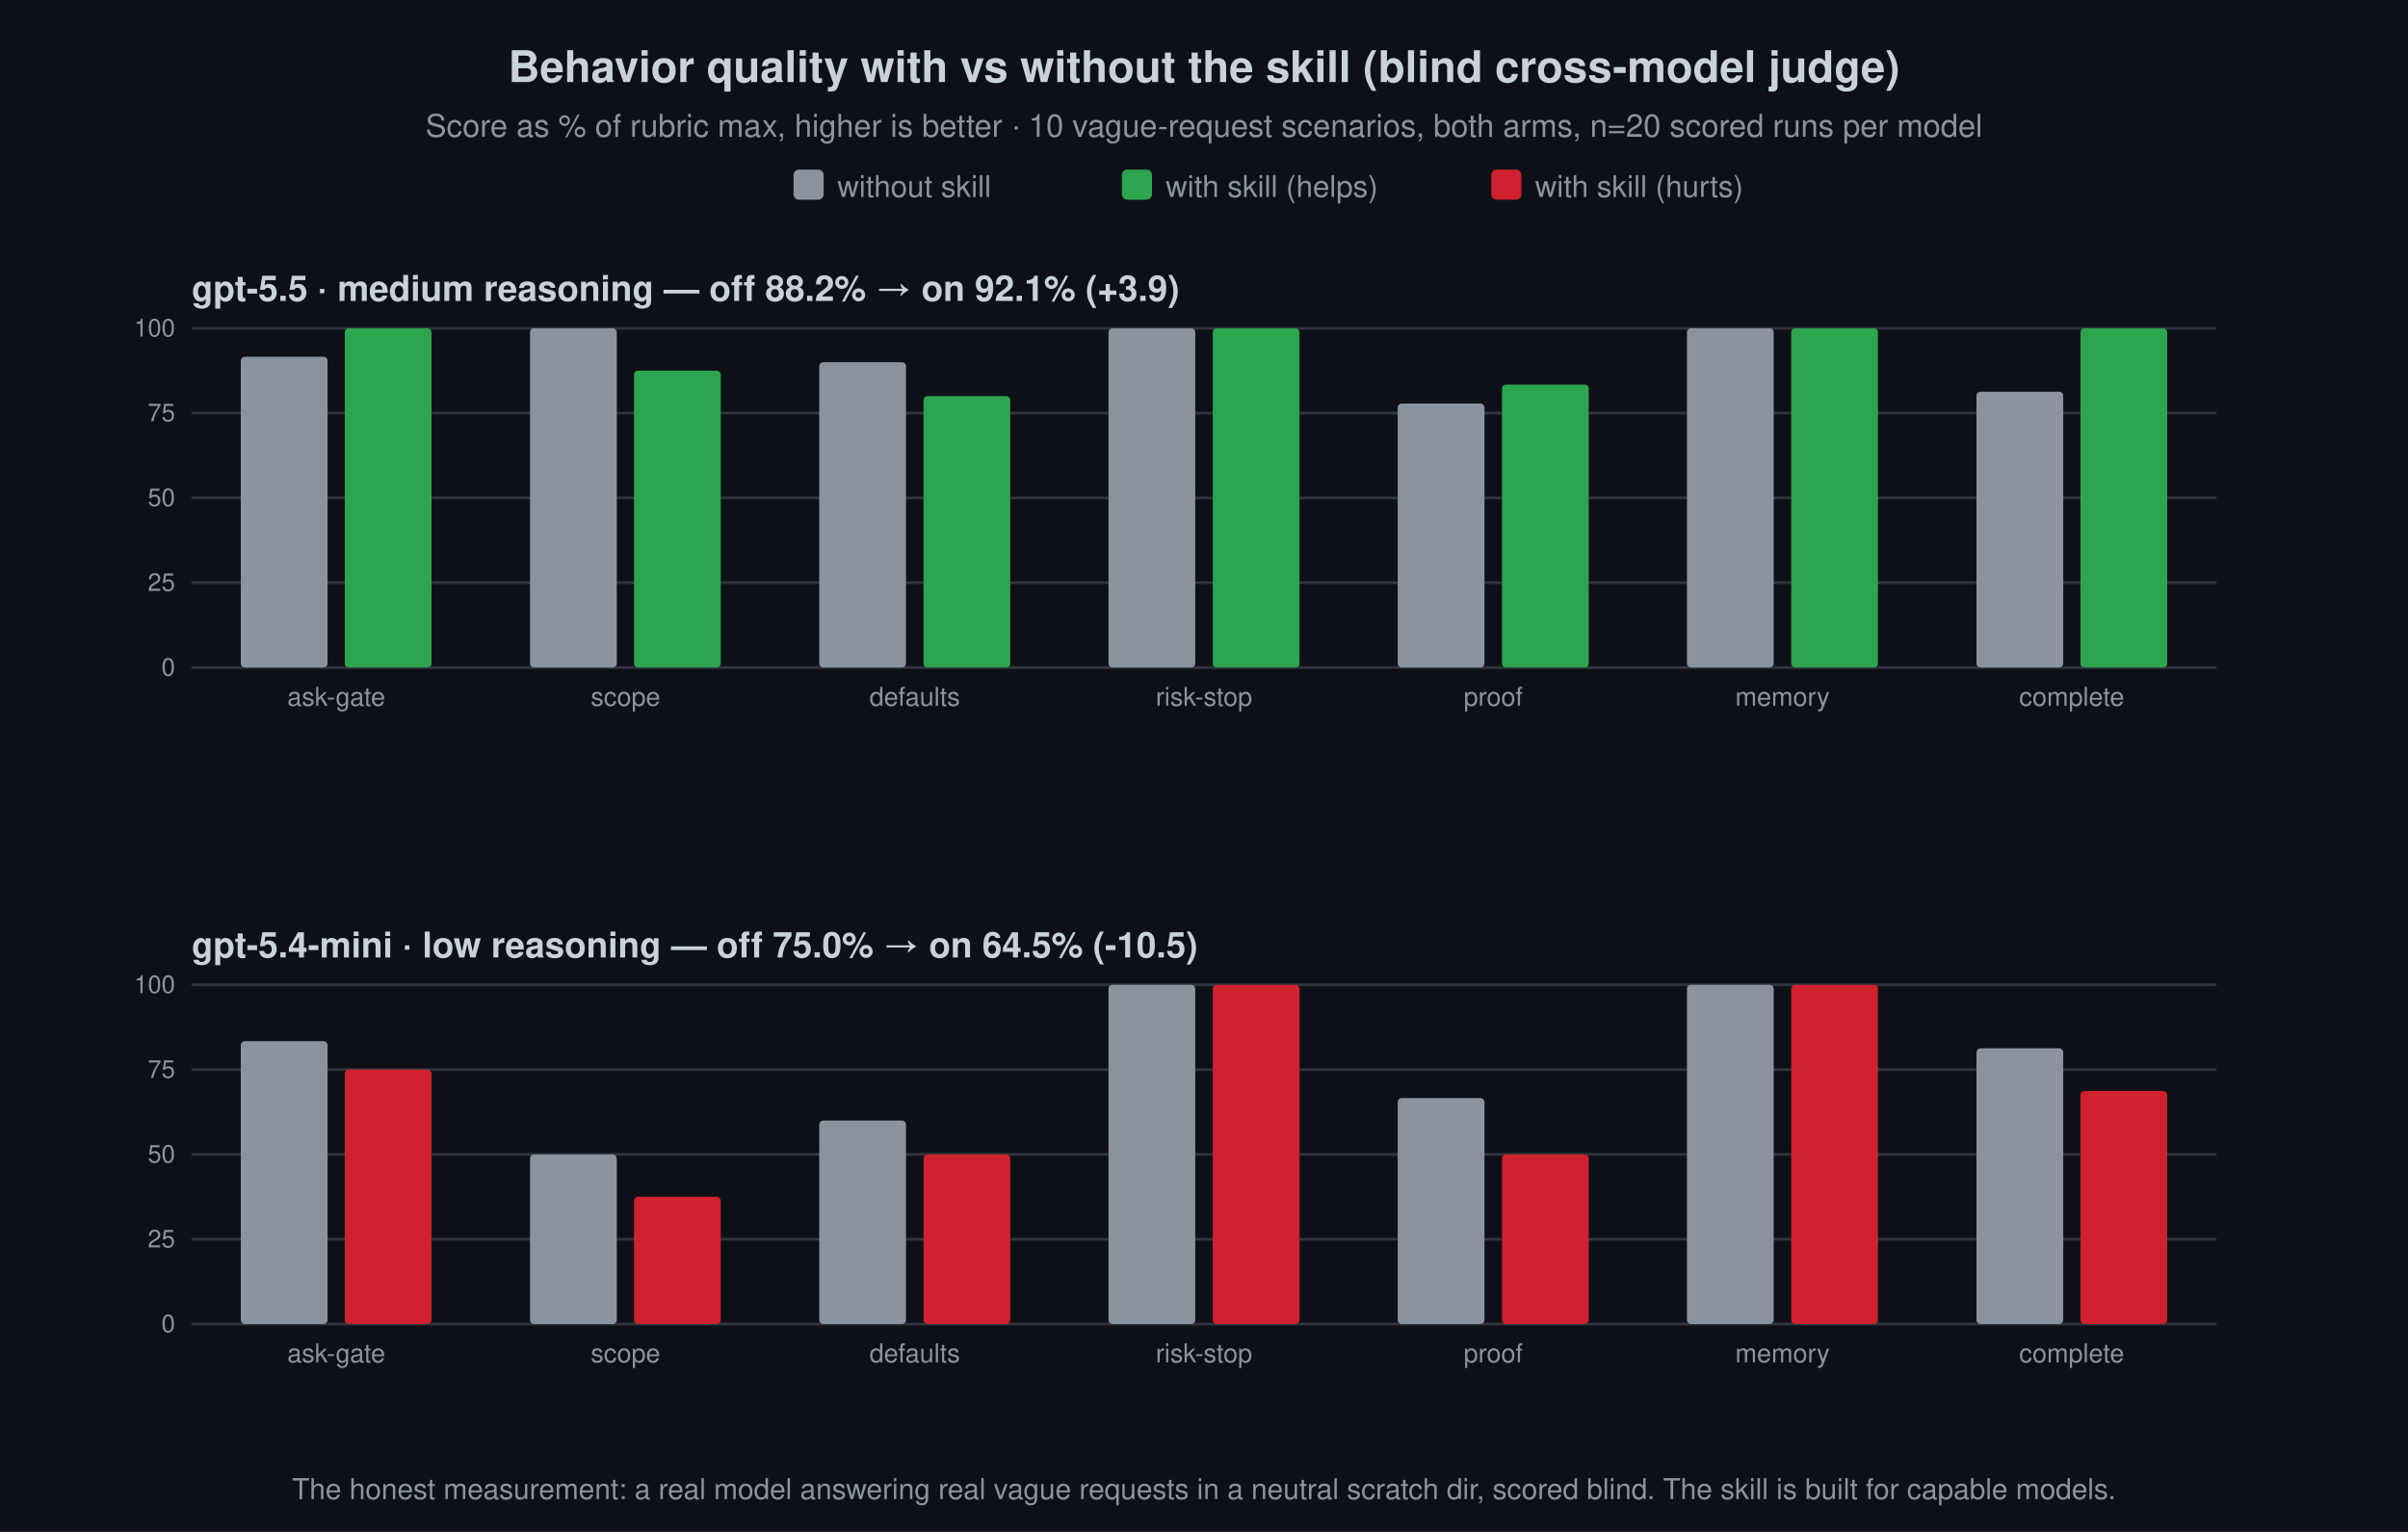
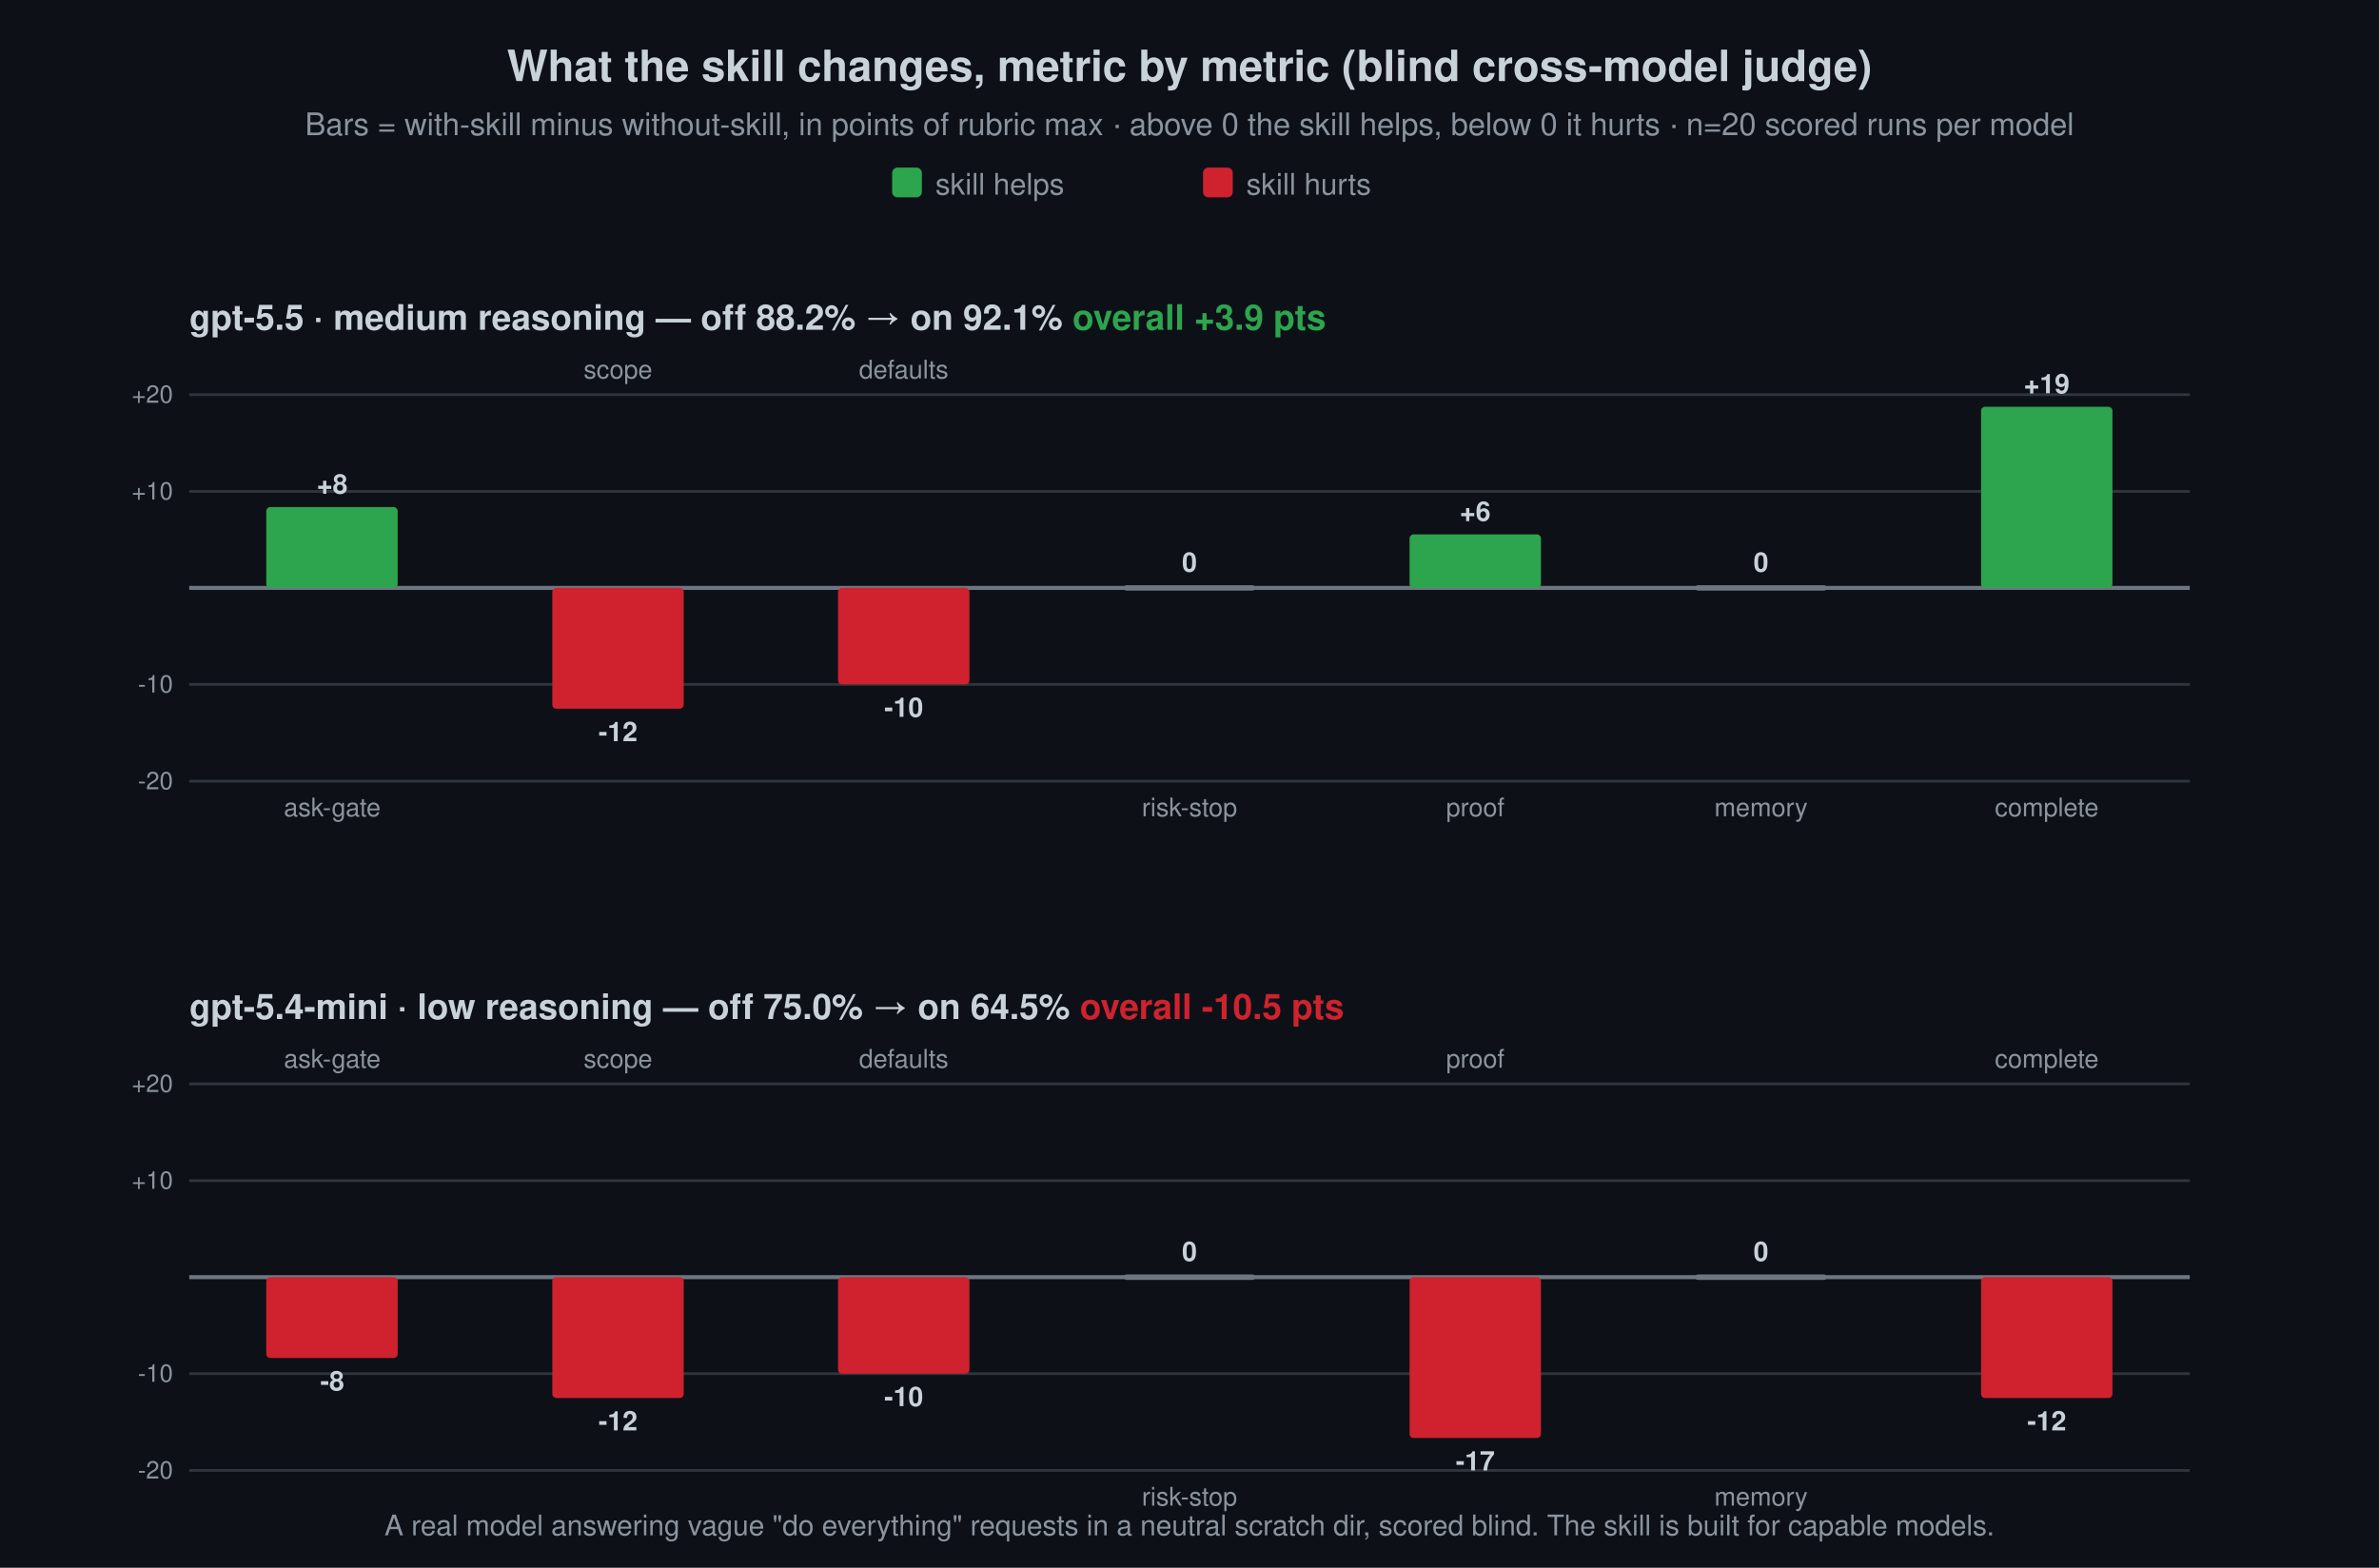
- <svg xmlns="http://www.w3.org/2000/svg" width="880" height="560" viewBox="0 0 880 560" role="img" aria-labelledby="t d">
-   <rect width="880" height="560" fill="#0d1117" />
-   <text x="440.0" y="30" text-anchor="middle" font-family="-apple-system, 'Segoe UI', Helvetica, Arial, sans-serif" font-size="16" font-weight="700" fill="#c9d1d9">Behavior quality with vs without the skill (blind cross-model judge)</text>
-   <text x="440.0" y="50" text-anchor="middle" font-family="-apple-system, 'Segoe UI', Helvetica, Arial, sans-serif" font-size="11.5" fill="#8b949e">Score as % of rubric max, higher is better · 10 vague-request scenarios, both arms, n=20 scored runs per model</text>
-   <rect x="290.0" y="62" width="11" height="11" fill="#8b949e" rx="2" />
-   <text x="306.0" y="72" font-family="-apple-system, 'Segoe UI', Helvetica, Arial, sans-serif" font-size="11" fill="#8b949e">without skill</text>
-   <rect x="410.0" y="62" width="11" height="11" fill="#2da44e" rx="2" />
-   <text x="426.0" y="72" font-family="-apple-system, 'Segoe UI', Helvetica, Arial, sans-serif" font-size="11" fill="#8b949e">with skill (helps)</text>
-   <rect x="545.0" y="62" width="11" height="11" fill="#cf222e" rx="2" />
-   <text x="561.0" y="72" font-family="-apple-system, 'Segoe UI', Helvetica, Arial, sans-serif" font-size="11" fill="#8b949e">with skill (hurts)</text>
-   <text x="70" y="110" font-family="-apple-system, 'Segoe UI', Helvetica, Arial, sans-serif" font-size="13" font-weight="700" fill="#c9d1d9">gpt-5.5 · medium reasoning  —  off 88.2%  →  on 92.1%  (+3.9)</text>
-   <line x1="70" y1="244.0" x2="810" y2="244.0" stroke="#30363d" stroke-width="1" />
-   <text x="64" y="247.0" text-anchor="end" font-family="-apple-system, 'Segoe UI', Helvetica, Arial, sans-serif" font-size="9" fill="#8b949e">0</text>
-   <line x1="70" y1="213.0" x2="810" y2="213.0" stroke="#30363d" stroke-width="1" />
-   <text x="64" y="216.0" text-anchor="end" font-family="-apple-system, 'Segoe UI', Helvetica, Arial, sans-serif" font-size="9" fill="#8b949e">25</text>
-   <line x1="70" y1="182.0" x2="810" y2="182.0" stroke="#30363d" stroke-width="1" />
-   <text x="64" y="185.0" text-anchor="end" font-family="-apple-system, 'Segoe UI', Helvetica, Arial, sans-serif" font-size="9" fill="#8b949e">50</text>
-   <line x1="70" y1="151.0" x2="810" y2="151.0" stroke="#30363d" stroke-width="1" />
-   <text x="64" y="154.0" text-anchor="end" font-family="-apple-system, 'Segoe UI', Helvetica, Arial, sans-serif" font-size="9" fill="#8b949e">75</text>
-   <line x1="70" y1="120.0" x2="810" y2="120.0" stroke="#30363d" stroke-width="1" />
-   <text x="64" y="123.0" text-anchor="end" font-family="-apple-system, 'Segoe UI', Helvetica, Arial, sans-serif" font-size="9" fill="#8b949e">100</text>
-   <rect x="88.0" y="130.4" width="31.7" height="113.6" fill="#8b949e" rx="1.5" />
-   <rect x="126.0" y="120.0" width="31.7" height="124.0" fill="#2da44e" rx="1.5" />
-   <text x="122.9" y="258.0" text-anchor="middle" font-family="-apple-system, 'Segoe UI', Helvetica, Arial, sans-serif" font-size="9.5" fill="#8b949e">ask-gate</text>
-   <rect x="193.7" y="120.0" width="31.7" height="124.0" fill="#8b949e" rx="1.5" />
-   <rect x="231.7" y="135.5" width="31.7" height="108.5" fill="#2da44e" rx="1.5" />
-   <text x="228.6" y="258.0" text-anchor="middle" font-family="-apple-system, 'Segoe UI', Helvetica, Arial, sans-serif" font-size="9.5" fill="#8b949e">scope</text>
-   <rect x="299.4" y="132.4" width="31.7" height="111.6" fill="#8b949e" rx="1.5" />
-   <rect x="337.5" y="144.8" width="31.7" height="99.2" fill="#2da44e" rx="1.5" />
-   <text x="334.3" y="258.0" text-anchor="middle" font-family="-apple-system, 'Segoe UI', Helvetica, Arial, sans-serif" font-size="9.5" fill="#8b949e">defaults</text>
-   <rect x="405.1" y="120.0" width="31.7" height="124.0" fill="#8b949e" rx="1.5" />
-   <rect x="443.2" y="120.0" width="31.7" height="124.0" fill="#2da44e" rx="1.5" />
-   <text x="440.0" y="258.0" text-anchor="middle" font-family="-apple-system, 'Segoe UI', Helvetica, Arial, sans-serif" font-size="9.5" fill="#8b949e">risk-stop</text>
-   <rect x="510.8" y="147.5" width="31.7" height="96.5" fill="#8b949e" rx="1.5" />
-   <rect x="548.9" y="140.6" width="31.7" height="103.4" fill="#2da44e" rx="1.5" />
-   <text x="545.7" y="258.0" text-anchor="middle" font-family="-apple-system, 'Segoe UI', Helvetica, Arial, sans-serif" font-size="9.5" fill="#8b949e">proof</text>
-   <rect x="616.5" y="120.0" width="31.7" height="124.0" fill="#8b949e" rx="1.5" />
-   <rect x="654.6" y="120.0" width="31.7" height="124.0" fill="#2da44e" rx="1.5" />
-   <text x="651.4" y="258.0" text-anchor="middle" font-family="-apple-system, 'Segoe UI', Helvetica, Arial, sans-serif" font-size="9.5" fill="#8b949e">memory</text>
-   <rect x="722.3" y="143.2" width="31.7" height="100.8" fill="#8b949e" rx="1.5" />
-   <rect x="760.3" y="120.0" width="31.7" height="124.0" fill="#2da44e" rx="1.5" />
-   <text x="757.1" y="258.0" text-anchor="middle" font-family="-apple-system, 'Segoe UI', Helvetica, Arial, sans-serif" font-size="9.5" fill="#8b949e">complete</text>
-   <text x="70" y="350" font-family="-apple-system, 'Segoe UI', Helvetica, Arial, sans-serif" font-size="13" font-weight="700" fill="#c9d1d9">gpt-5.4-mini · low reasoning  —  off 75.0%  →  on 64.5%  (-10.5)</text>
-   <line x1="70" y1="484.0" x2="810" y2="484.0" stroke="#30363d" stroke-width="1" />
-   <text x="64" y="487.0" text-anchor="end" font-family="-apple-system, 'Segoe UI', Helvetica, Arial, sans-serif" font-size="9" fill="#8b949e">0</text>
-   <line x1="70" y1="453.0" x2="810" y2="453.0" stroke="#30363d" stroke-width="1" />
-   <text x="64" y="456.0" text-anchor="end" font-family="-apple-system, 'Segoe UI', Helvetica, Arial, sans-serif" font-size="9" fill="#8b949e">25</text>
-   <line x1="70" y1="422.0" x2="810" y2="422.0" stroke="#30363d" stroke-width="1" />
-   <text x="64" y="425.0" text-anchor="end" font-family="-apple-system, 'Segoe UI', Helvetica, Arial, sans-serif" font-size="9" fill="#8b949e">50</text>
-   <line x1="70" y1="391.0" x2="810" y2="391.0" stroke="#30363d" stroke-width="1" />
-   <text x="64" y="394.0" text-anchor="end" font-family="-apple-system, 'Segoe UI', Helvetica, Arial, sans-serif" font-size="9" fill="#8b949e">75</text>
-   <line x1="70" y1="360.0" x2="810" y2="360.0" stroke="#30363d" stroke-width="1" />
-   <text x="64" y="363.0" text-anchor="end" font-family="-apple-system, 'Segoe UI', Helvetica, Arial, sans-serif" font-size="9" fill="#8b949e">100</text>
-   <rect x="88.0" y="380.6" width="31.7" height="103.4" fill="#8b949e" rx="1.5" />
-   <rect x="126.0" y="391.0" width="31.7" height="93.0" fill="#cf222e" rx="1.5" />
-   <text x="122.9" y="498.0" text-anchor="middle" font-family="-apple-system, 'Segoe UI', Helvetica, Arial, sans-serif" font-size="9.5" fill="#8b949e">ask-gate</text>
-   <rect x="193.7" y="422.0" width="31.7" height="62.0" fill="#8b949e" rx="1.5" />
-   <rect x="231.7" y="437.5" width="31.7" height="46.5" fill="#cf222e" rx="1.5" />
-   <text x="228.6" y="498.0" text-anchor="middle" font-family="-apple-system, 'Segoe UI', Helvetica, Arial, sans-serif" font-size="9.5" fill="#8b949e">scope</text>
-   <rect x="299.4" y="409.6" width="31.7" height="74.4" fill="#8b949e" rx="1.5" />
-   <rect x="337.5" y="422.0" width="31.7" height="62.0" fill="#cf222e" rx="1.5" />
-   <text x="334.3" y="498.0" text-anchor="middle" font-family="-apple-system, 'Segoe UI', Helvetica, Arial, sans-serif" font-size="9.5" fill="#8b949e">defaults</text>
-   <rect x="405.1" y="360.0" width="31.7" height="124.0" fill="#8b949e" rx="1.5" />
-   <rect x="443.2" y="360.0" width="31.7" height="124.0" fill="#cf222e" rx="1.5" />
-   <text x="440.0" y="498.0" text-anchor="middle" font-family="-apple-system, 'Segoe UI', Helvetica, Arial, sans-serif" font-size="9.5" fill="#8b949e">risk-stop</text>
-   <rect x="510.8" y="401.4" width="31.7" height="82.6" fill="#8b949e" rx="1.5" />
-   <rect x="548.9" y="422.0" width="31.7" height="62.0" fill="#cf222e" rx="1.5" />
-   <text x="545.7" y="498.0" text-anchor="middle" font-family="-apple-system, 'Segoe UI', Helvetica, Arial, sans-serif" font-size="9.5" fill="#8b949e">proof</text>
-   <rect x="616.5" y="360.0" width="31.7" height="124.0" fill="#8b949e" rx="1.5" />
-   <rect x="654.6" y="360.0" width="31.7" height="124.0" fill="#cf222e" rx="1.5" />
-   <text x="651.4" y="498.0" text-anchor="middle" font-family="-apple-system, 'Segoe UI', Helvetica, Arial, sans-serif" font-size="9.5" fill="#8b949e">memory</text>
-   <rect x="722.3" y="383.2" width="31.7" height="100.8" fill="#8b949e" rx="1.5" />
-   <rect x="760.3" y="398.8" width="31.7" height="85.2" fill="#cf222e" rx="1.5" />
-   <text x="757.1" y="498.0" text-anchor="middle" font-family="-apple-system, 'Segoe UI', Helvetica, Arial, sans-serif" font-size="9.5" fill="#8b949e">complete</text>
-   <text x="440.0" y="548" text-anchor="middle" font-family="-apple-system, 'Segoe UI', Helvetica, Arial, sans-serif" font-size="10.5" fill="#8b949e">The honest measurement: a real model answering real vague requests in a neutral scratch dir, scored blind. The skill is built for capable models.</text>
+ <svg xmlns="http://www.w3.org/2000/svg" width="880" height="580" viewBox="0 0 880 580" role="img" aria-labelledby="t d">
+   <rect width="880" height="580" fill="#0d1117" />
+   <text x="440.0" y="30" text-anchor="middle" font-family="-apple-system, 'Segoe UI', Helvetica, Arial, sans-serif" font-size="16" font-weight="700" fill="#c9d1d9">What the skill changes, metric by metric (blind cross-model judge)</text>
+   <text x="440.0" y="50" text-anchor="middle" font-family="-apple-system, 'Segoe UI', Helvetica, Arial, sans-serif" font-size="11.5" fill="#8b949e">Bars = with-skill minus without-skill, in points of rubric max · above 0 the skill helps, below 0 it hurts · n=20 scored runs per model</text>
+   <rect x="330.0" y="62" width="11" height="11" fill="#2da44e" rx="2" />
+   <text x="346.0" y="72" font-family="-apple-system, 'Segoe UI', Helvetica, Arial, sans-serif" font-size="11" fill="#8b949e">skill helps</text>
+   <rect x="445.0" y="62" width="11" height="11" fill="#cf222e" rx="2" />
+   <text x="461.0" y="72" font-family="-apple-system, 'Segoe UI', Helvetica, Arial, sans-serif" font-size="11" fill="#8b949e">skill hurts</text>
+   <text x="70" y="122" font-family="-apple-system, 'Segoe UI', Helvetica, Arial, sans-serif" font-size="13" font-weight="700" fill="#c9d1d9">gpt-5.5 · medium reasoning  —  off 88.2%  →  on 92.1%  <tspan fill="#2da44e">overall +3.9 pts</tspan>
+   </text>
+   <line x1="70" y1="146.0" x2="810" y2="146.0" stroke="#30363d" stroke-width="1" />
+   <text x="64" y="149.0" text-anchor="end" font-family="-apple-system, 'Segoe UI', Helvetica, Arial, sans-serif" font-size="9" fill="#8b949e">+20</text>
+   <line x1="70" y1="181.8" x2="810" y2="181.8" stroke="#30363d" stroke-width="1" />
+   <text x="64" y="184.8" text-anchor="end" font-family="-apple-system, 'Segoe UI', Helvetica, Arial, sans-serif" font-size="9" fill="#8b949e">+10</text>
+   <line x1="70" y1="253.2" x2="810" y2="253.2" stroke="#30363d" stroke-width="1" />
+   <text x="64" y="256.2" text-anchor="end" font-family="-apple-system, 'Segoe UI', Helvetica, Arial, sans-serif" font-size="9" fill="#8b949e">-10</text>
+   <line x1="70" y1="289.0" x2="810" y2="289.0" stroke="#30363d" stroke-width="1" />
+   <text x="64" y="292.0" text-anchor="end" font-family="-apple-system, 'Segoe UI', Helvetica, Arial, sans-serif" font-size="9" fill="#8b949e">-20</text>
+   <line x1="70" y1="217.5" x2="810" y2="217.5" stroke="#6e7681" stroke-width="1.5" />
+   <rect x="98.5" y="187.6" width="48.6" height="29.9" fill="#2da44e" rx="1.5" />
+   <text x="122.9" y="182.6" text-anchor="middle" font-family="-apple-system, 'Segoe UI', Helvetica, Arial, sans-serif" font-size="10" font-weight="600" fill="#c9d1d9">+8</text>
+   <text x="122.9" y="302.0" text-anchor="middle" font-family="-apple-system, 'Segoe UI', Helvetica, Arial, sans-serif" font-size="9.5" fill="#8b949e">ask-gate</text>
+   <rect x="204.3" y="217.5" width="48.6" height="44.7" fill="#cf222e" rx="1.5" />
+   <text x="228.6" y="274.2" text-anchor="middle" font-family="-apple-system, 'Segoe UI', Helvetica, Arial, sans-serif" font-size="10" font-weight="600" fill="#c9d1d9">-12</text>
+   <text x="228.6" y="140.0" text-anchor="middle" font-family="-apple-system, 'Segoe UI', Helvetica, Arial, sans-serif" font-size="9.5" fill="#8b949e">scope</text>
+   <rect x="310.0" y="217.5" width="48.6" height="35.7" fill="#cf222e" rx="1.5" />
+   <text x="334.3" y="265.2" text-anchor="middle" font-family="-apple-system, 'Segoe UI', Helvetica, Arial, sans-serif" font-size="10" font-weight="600" fill="#c9d1d9">-10</text>
+   <text x="334.3" y="140.0" text-anchor="middle" font-family="-apple-system, 'Segoe UI', Helvetica, Arial, sans-serif" font-size="9.5" fill="#8b949e">defaults</text>
+   <rect x="415.7" y="216.5" width="48.6" height="2" fill="#6e7681" rx="1" />
+   <text x="440.0" y="211.5" text-anchor="middle" font-family="-apple-system, 'Segoe UI', Helvetica, Arial, sans-serif" font-size="10" font-weight="600" fill="#c9d1d9">0</text>
+   <text x="440.0" y="302.0" text-anchor="middle" font-family="-apple-system, 'Segoe UI', Helvetica, Arial, sans-serif" font-size="9.5" fill="#8b949e">risk-stop</text>
+   <rect x="521.4" y="197.7" width="48.6" height="19.8" fill="#2da44e" rx="1.5" />
+   <text x="545.7" y="192.7" text-anchor="middle" font-family="-apple-system, 'Segoe UI', Helvetica, Arial, sans-serif" font-size="10" font-weight="600" fill="#c9d1d9">+6</text>
+   <text x="545.7" y="302.0" text-anchor="middle" font-family="-apple-system, 'Segoe UI', Helvetica, Arial, sans-serif" font-size="9.5" fill="#8b949e">proof</text>
+   <rect x="627.1" y="216.5" width="48.6" height="2" fill="#6e7681" rx="1" />
+   <text x="651.4" y="211.5" text-anchor="middle" font-family="-apple-system, 'Segoe UI', Helvetica, Arial, sans-serif" font-size="10" font-weight="600" fill="#c9d1d9">0</text>
+   <text x="651.4" y="302.0" text-anchor="middle" font-family="-apple-system, 'Segoe UI', Helvetica, Arial, sans-serif" font-size="9.5" fill="#8b949e">memory</text>
+   <rect x="732.8" y="150.5" width="48.6" height="67.0" fill="#2da44e" rx="1.5" />
+   <text x="757.1" y="145.5" text-anchor="middle" font-family="-apple-system, 'Segoe UI', Helvetica, Arial, sans-serif" font-size="10" font-weight="600" fill="#c9d1d9">+19</text>
+   <text x="757.1" y="302.0" text-anchor="middle" font-family="-apple-system, 'Segoe UI', Helvetica, Arial, sans-serif" font-size="9.5" fill="#8b949e">complete</text>
+   <text x="70" y="377" font-family="-apple-system, 'Segoe UI', Helvetica, Arial, sans-serif" font-size="13" font-weight="700" fill="#c9d1d9">gpt-5.4-mini · low reasoning  —  off 75.0%  →  on 64.5%  <tspan fill="#cf222e">overall -10.5 pts</tspan>
+   </text>
+   <line x1="70" y1="401.0" x2="810" y2="401.0" stroke="#30363d" stroke-width="1" />
+   <text x="64" y="404.0" text-anchor="end" font-family="-apple-system, 'Segoe UI', Helvetica, Arial, sans-serif" font-size="9" fill="#8b949e">+20</text>
+   <line x1="70" y1="436.8" x2="810" y2="436.8" stroke="#30363d" stroke-width="1" />
+   <text x="64" y="439.8" text-anchor="end" font-family="-apple-system, 'Segoe UI', Helvetica, Arial, sans-serif" font-size="9" fill="#8b949e">+10</text>
+   <line x1="70" y1="508.2" x2="810" y2="508.2" stroke="#30363d" stroke-width="1" />
+   <text x="64" y="511.2" text-anchor="end" font-family="-apple-system, 'Segoe UI', Helvetica, Arial, sans-serif" font-size="9" fill="#8b949e">-10</text>
+   <line x1="70" y1="544.0" x2="810" y2="544.0" stroke="#30363d" stroke-width="1" />
+   <text x="64" y="547.0" text-anchor="end" font-family="-apple-system, 'Segoe UI', Helvetica, Arial, sans-serif" font-size="9" fill="#8b949e">-20</text>
+   <line x1="70" y1="472.5" x2="810" y2="472.5" stroke="#6e7681" stroke-width="1.5" />
+   <rect x="98.5" y="472.5" width="48.6" height="29.9" fill="#cf222e" rx="1.5" />
+   <text x="122.9" y="514.4" text-anchor="middle" font-family="-apple-system, 'Segoe UI', Helvetica, Arial, sans-serif" font-size="10" font-weight="600" fill="#c9d1d9">-8</text>
+   <text x="122.9" y="395.0" text-anchor="middle" font-family="-apple-system, 'Segoe UI', Helvetica, Arial, sans-serif" font-size="9.5" fill="#8b949e">ask-gate</text>
+   <rect x="204.3" y="472.5" width="48.6" height="44.7" fill="#cf222e" rx="1.5" />
+   <text x="228.6" y="529.2" text-anchor="middle" font-family="-apple-system, 'Segoe UI', Helvetica, Arial, sans-serif" font-size="10" font-weight="600" fill="#c9d1d9">-12</text>
+   <text x="228.6" y="395.0" text-anchor="middle" font-family="-apple-system, 'Segoe UI', Helvetica, Arial, sans-serif" font-size="9.5" fill="#8b949e">scope</text>
+   <rect x="310.0" y="472.5" width="48.6" height="35.7" fill="#cf222e" rx="1.5" />
+   <text x="334.3" y="520.2" text-anchor="middle" font-family="-apple-system, 'Segoe UI', Helvetica, Arial, sans-serif" font-size="10" font-weight="600" fill="#c9d1d9">-10</text>
+   <text x="334.3" y="395.0" text-anchor="middle" font-family="-apple-system, 'Segoe UI', Helvetica, Arial, sans-serif" font-size="9.5" fill="#8b949e">defaults</text>
+   <rect x="415.7" y="471.5" width="48.6" height="2" fill="#6e7681" rx="1" />
+   <text x="440.0" y="466.5" text-anchor="middle" font-family="-apple-system, 'Segoe UI', Helvetica, Arial, sans-serif" font-size="10" font-weight="600" fill="#c9d1d9">0</text>
+   <text x="440.0" y="557.0" text-anchor="middle" font-family="-apple-system, 'Segoe UI', Helvetica, Arial, sans-serif" font-size="9.5" fill="#8b949e">risk-stop</text>
+   <rect x="521.4" y="472.5" width="48.6" height="59.5" fill="#cf222e" rx="1.5" />
+   <text x="545.7" y="544.0" text-anchor="middle" font-family="-apple-system, 'Segoe UI', Helvetica, Arial, sans-serif" font-size="10" font-weight="600" fill="#c9d1d9">-17</text>
+   <text x="545.7" y="395.0" text-anchor="middle" font-family="-apple-system, 'Segoe UI', Helvetica, Arial, sans-serif" font-size="9.5" fill="#8b949e">proof</text>
+   <rect x="627.1" y="471.5" width="48.6" height="2" fill="#6e7681" rx="1" />
+   <text x="651.4" y="466.5" text-anchor="middle" font-family="-apple-system, 'Segoe UI', Helvetica, Arial, sans-serif" font-size="10" font-weight="600" fill="#c9d1d9">0</text>
+   <text x="651.4" y="557.0" text-anchor="middle" font-family="-apple-system, 'Segoe UI', Helvetica, Arial, sans-serif" font-size="9.5" fill="#8b949e">memory</text>
+   <rect x="732.8" y="472.5" width="48.6" height="44.7" fill="#cf222e" rx="1.5" />
+   <text x="757.1" y="529.2" text-anchor="middle" font-family="-apple-system, 'Segoe UI', Helvetica, Arial, sans-serif" font-size="10" font-weight="600" fill="#c9d1d9">-12</text>
+   <text x="757.1" y="395.0" text-anchor="middle" font-family="-apple-system, 'Segoe UI', Helvetica, Arial, sans-serif" font-size="9.5" fill="#8b949e">complete</text>
+   <text x="440.0" y="568" text-anchor="middle" font-family="-apple-system, 'Segoe UI', Helvetica, Arial, sans-serif" font-size="10.5" fill="#8b949e">A real model answering vague "do everything" requests in a neutral scratch dir, scored blind. The skill is built for capable models.</text>
</svg>
